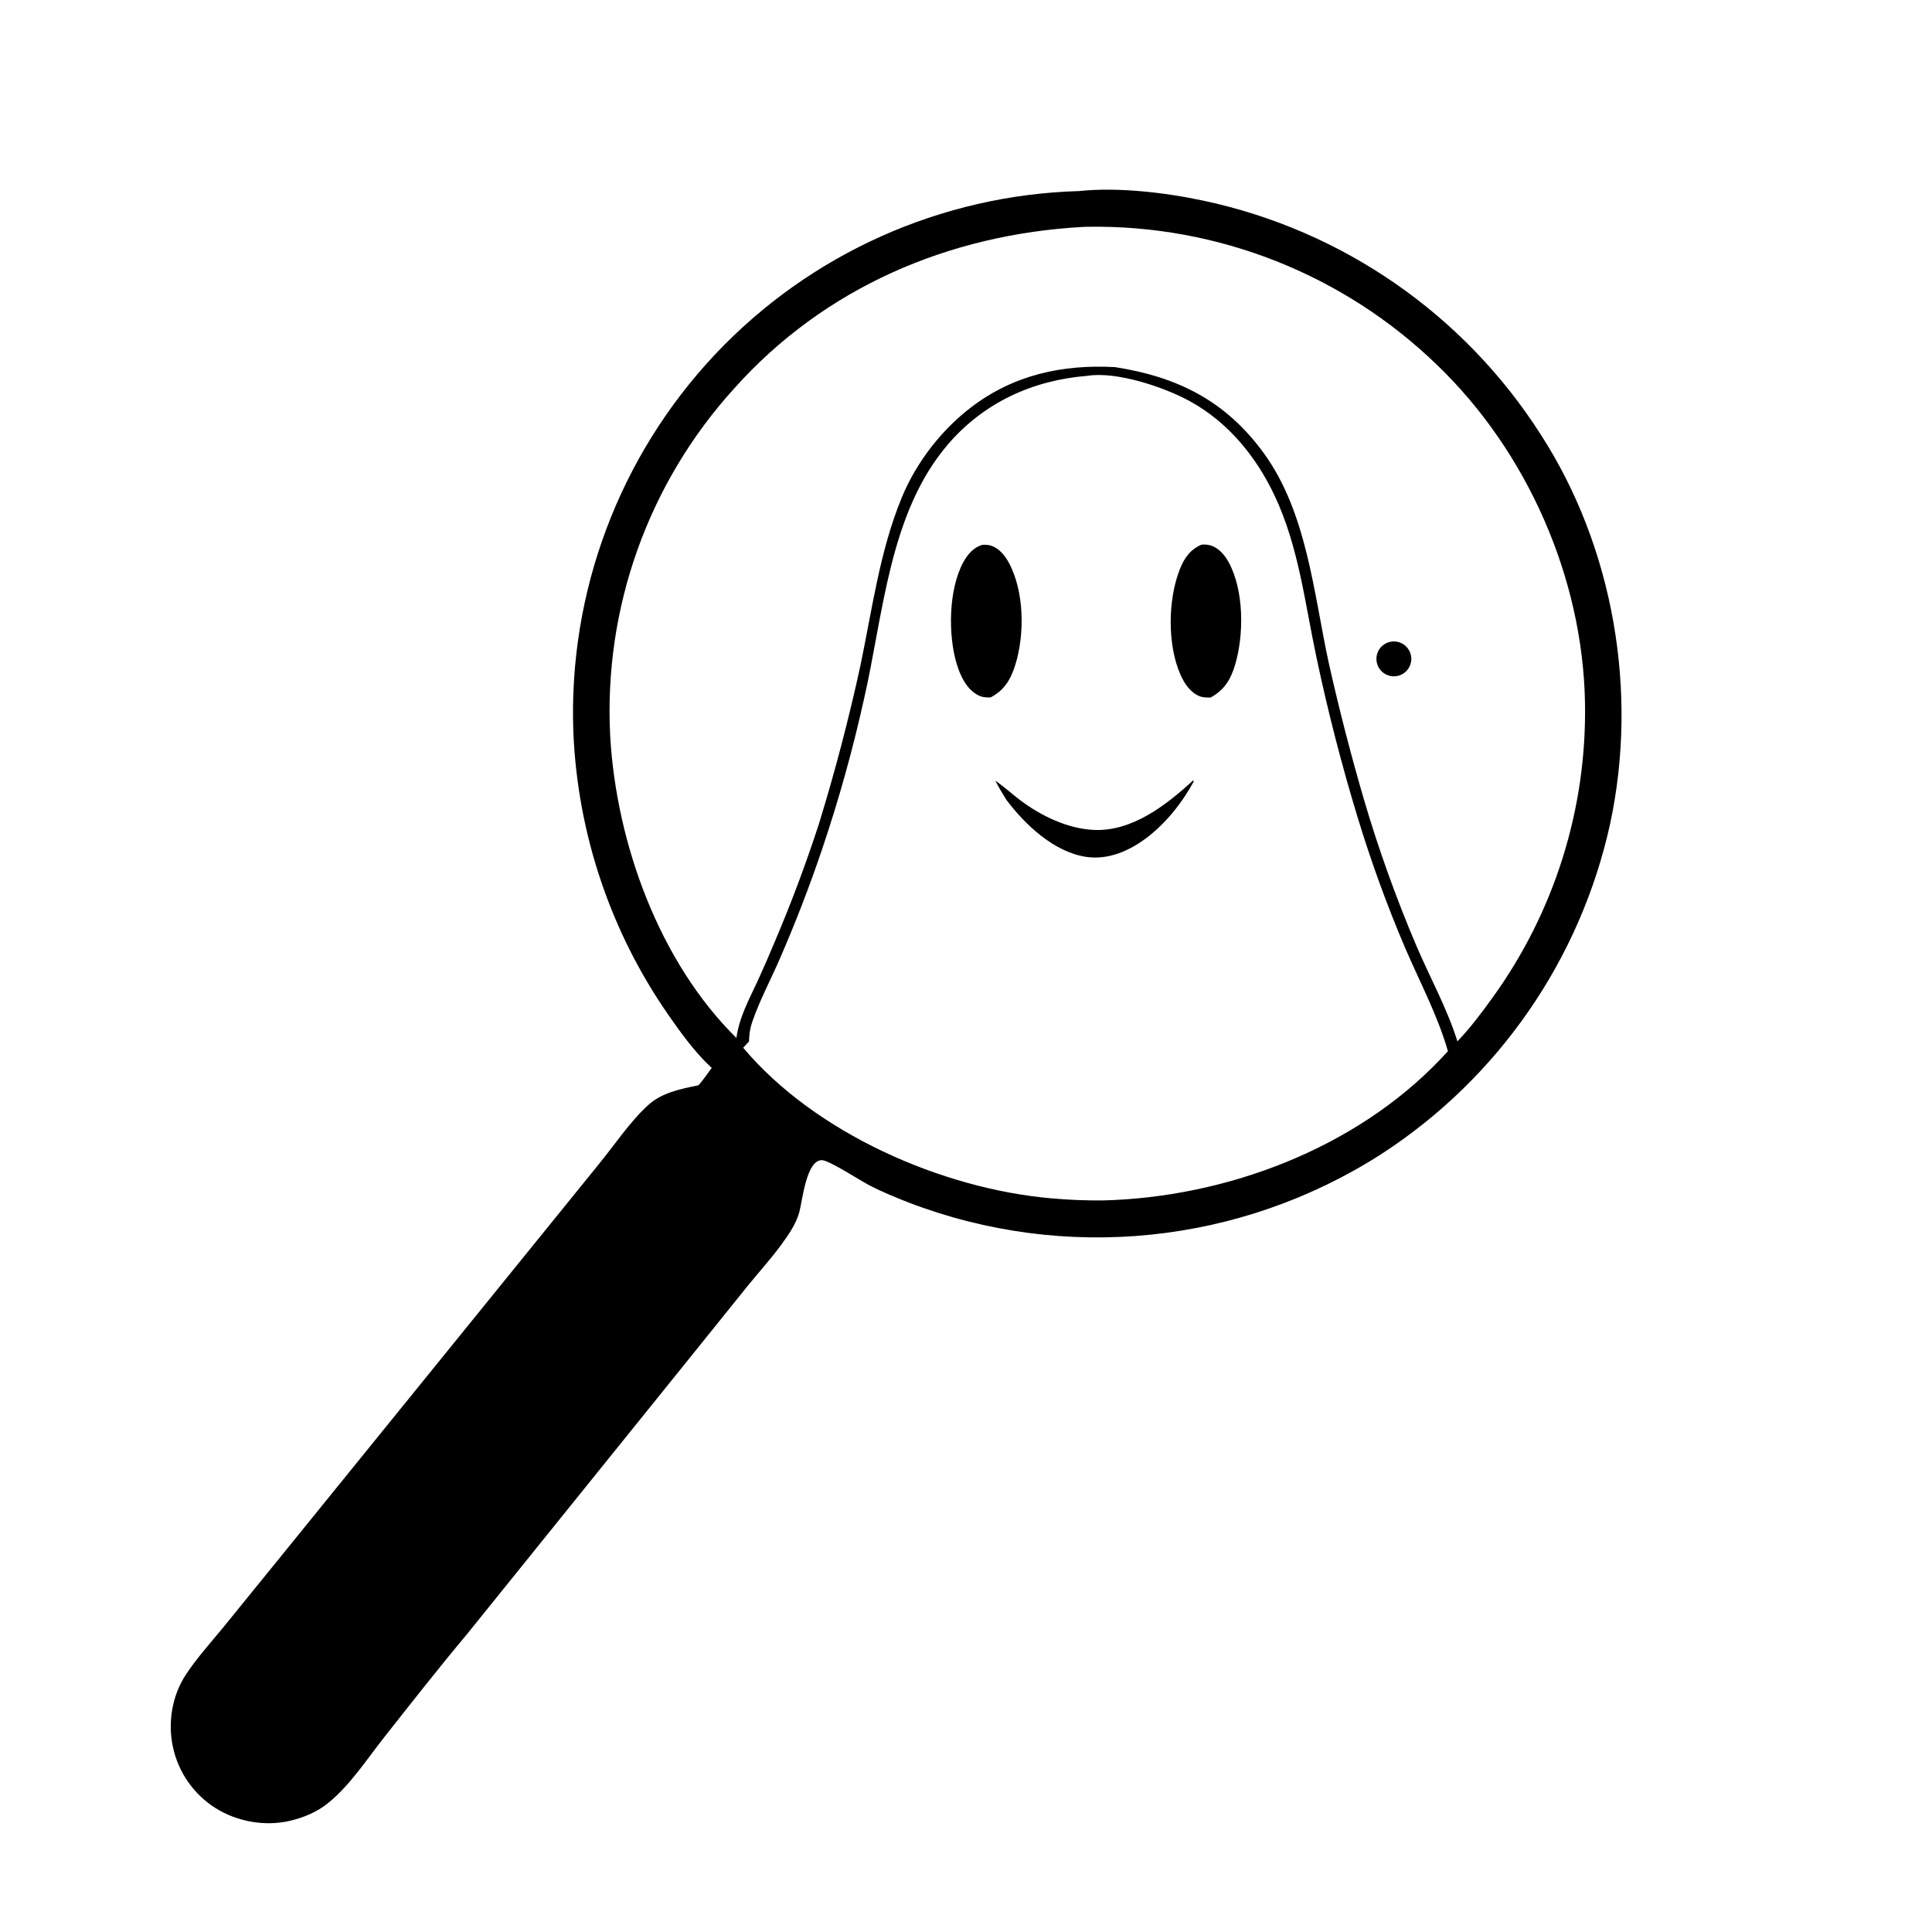
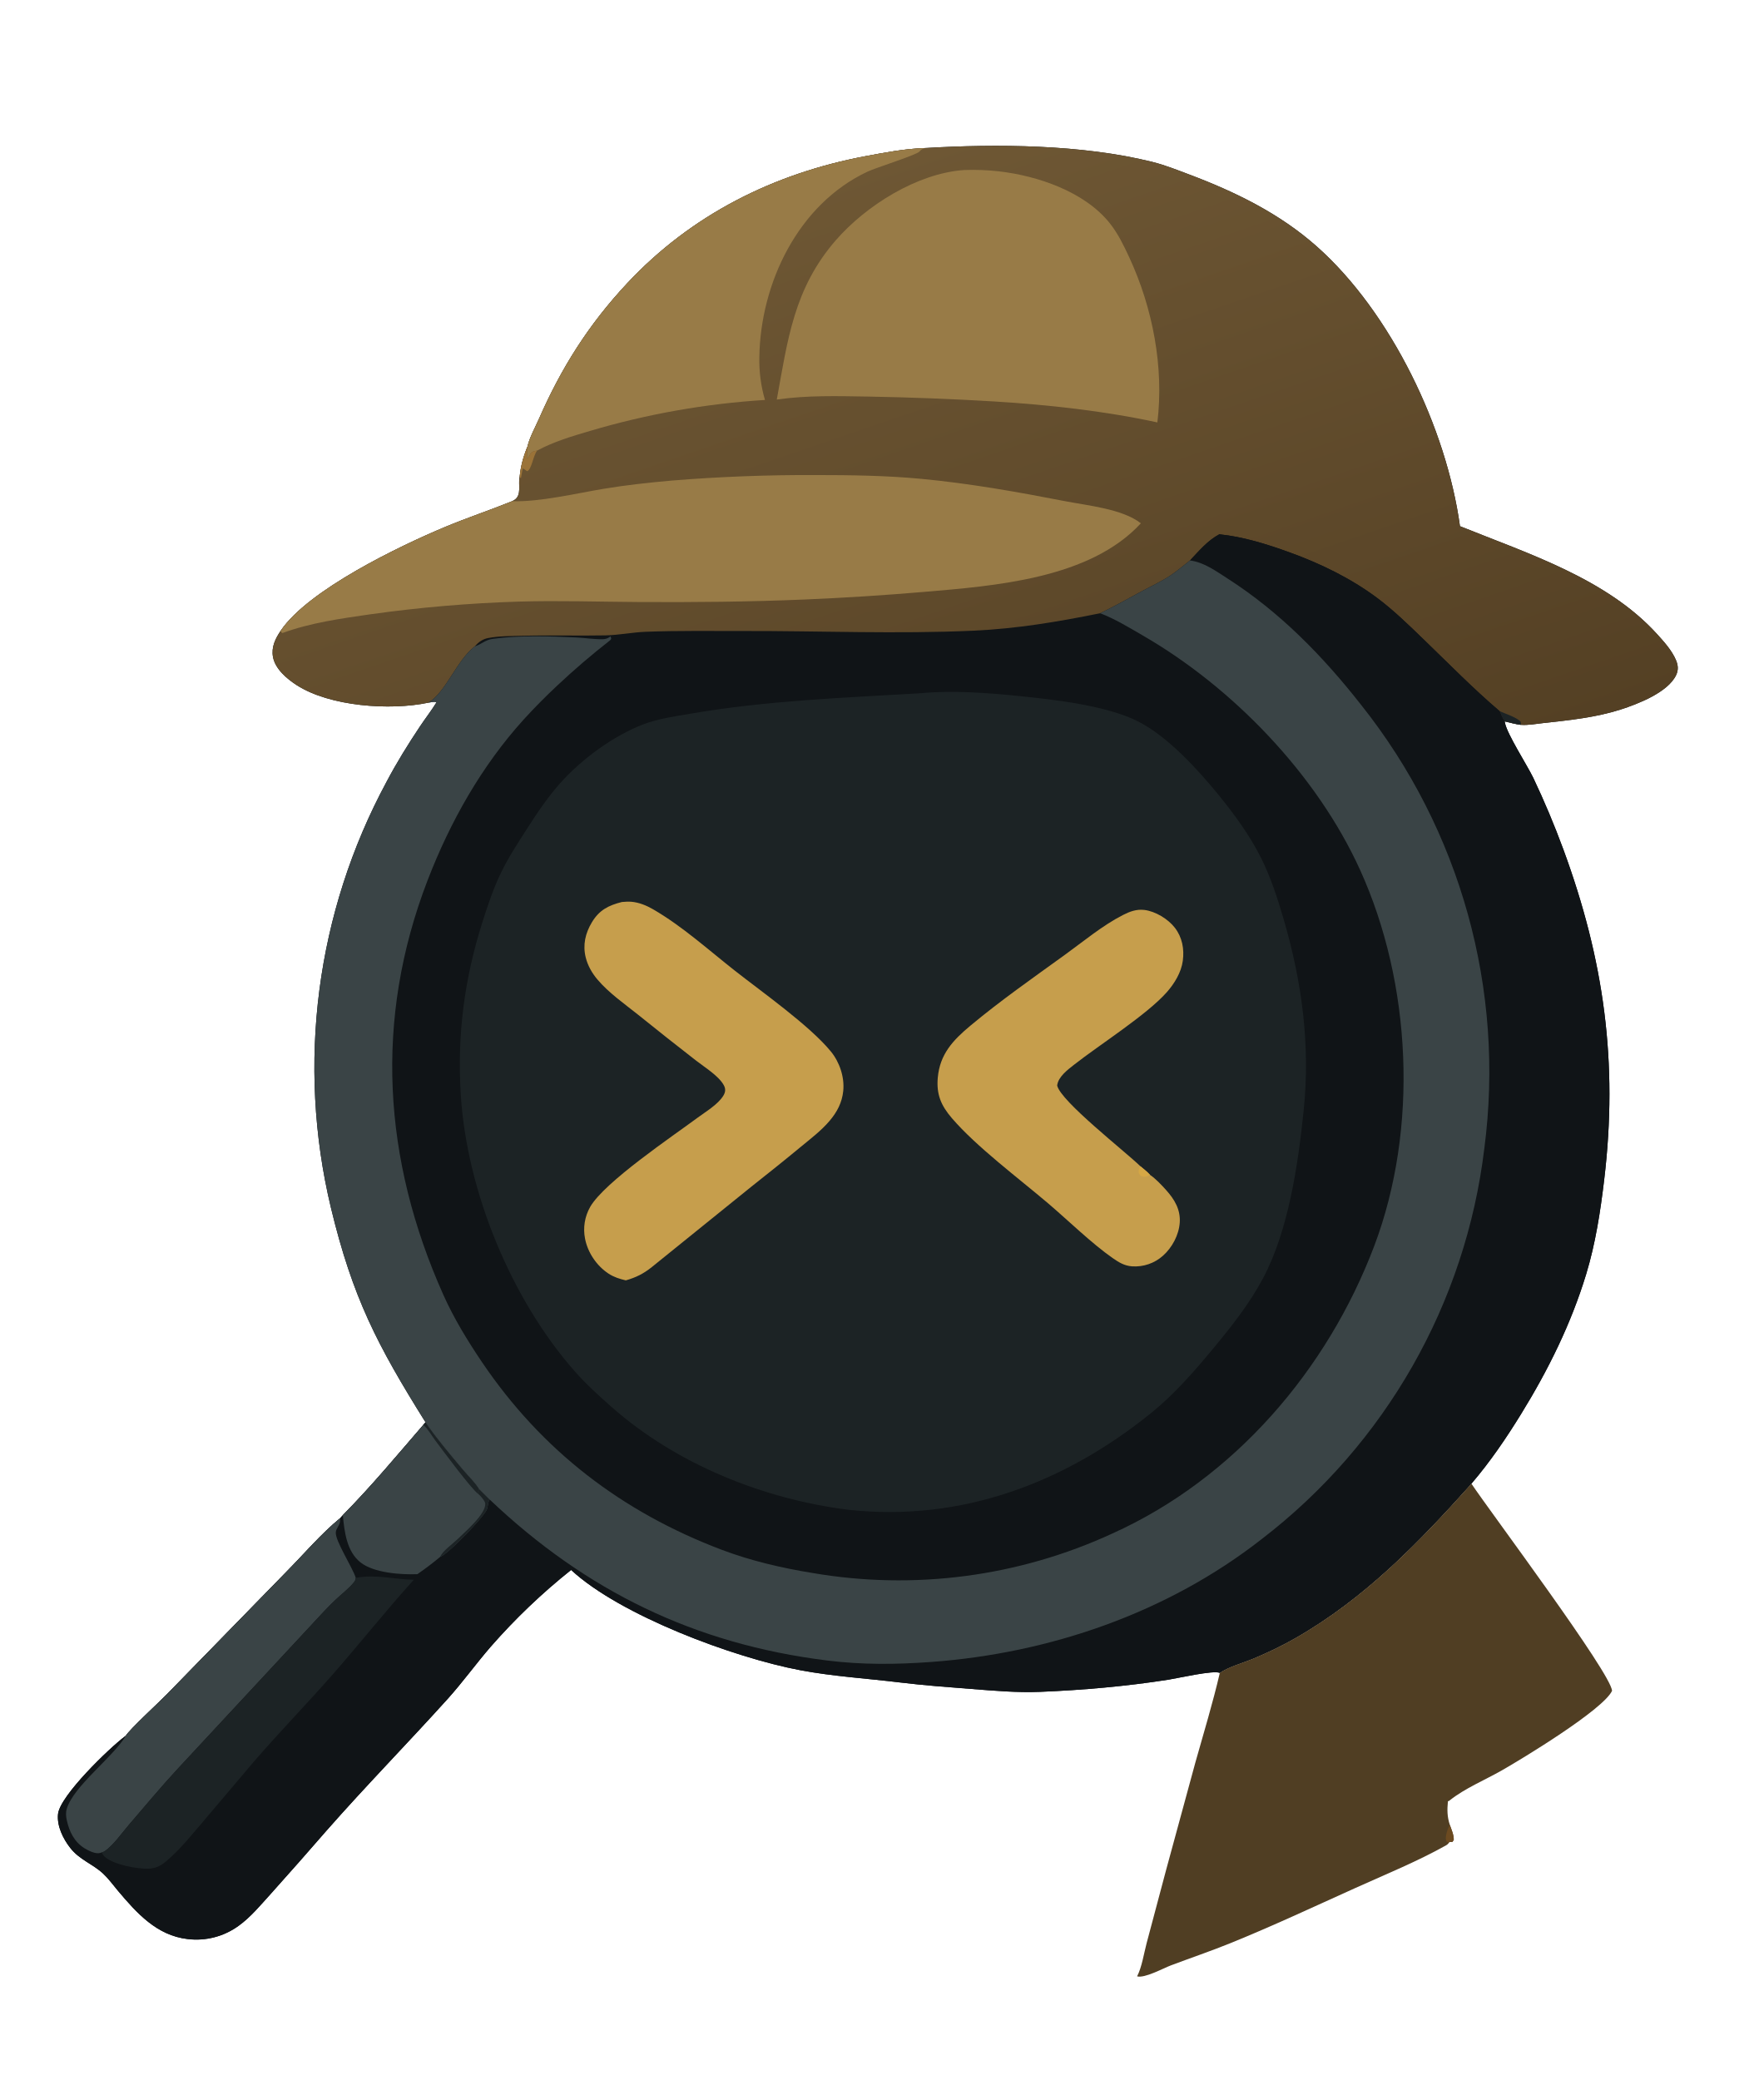
- <svg xmlns="http://www.w3.org/2000/svg" width="1024" height="1024">
-   <path d="M571.998 101.265C592.397 99.075 617.669 102.063 637.688 106.335C711.425 121.974 775.813 166.524 816.441 230.016C855.31 290.051 868.371 366.756 853.424 436.526C837.653 508.559 794.117 571.468 732.26 611.607C657.489 659.621 564.321 669.157 481.374 637.286C474.468 634.553 467.533 631.726 460.928 628.325C456.133 625.856 439.472 614.95 435.601 614.908C427.277 614.816 425.233 636.882 423.603 642.657C421.818 648.986 417.726 654.759 413.892 659.995C408.444 667.435 402.102 674.379 396.289 681.547L361.958 724.2L247.406 866.278C232.449 884.124 218.03 902.535 203.612 920.815C194.324 932.592 185.399 946.449 173.656 955.86C167.872 960.494 160.776 963.412 153.585 965.084C140.456 968.137 125.697 965.527 114.3 958.366C102.697 951.068 94.533 939.393 91.662 925.99C88.848 913.088 91.177 898.788 98.425 887.725C104.286 878.779 111.718 870.595 118.504 862.338L147.376 826.771L249.516 700.789L317.225 617.236C325.594 607.049 333.936 594.417 343.618 585.661C350.944 579.035 360.879 577.159 370.238 575.209C372.756 572.338 374.952 569.056 377.239 565.993C376.958 565.748 376.681 565.497 376.41 565.241C368.213 557.576 360.804 547.36 354.397 538.146C323.618 493.923 306.096 441.835 303.888 388C301.161 313.952 328.193 241.895 378.949 187.911C429.229 134.524 498.692 103.348 571.998 101.265ZM393.895 555.315C431.869 600.509 499.089 630.078 557.277 635.145C566.295 635.958 575.348 636.329 584.403 636.258C649.455 634.663 718.085 609.028 763.5 561.363C764.824 559.973 766.134 558.571 767.431 557.156C761.935 537.964 752.406 520.303 744.573 502.008C735.059 479.63 726.741 456.762 719.656 433.501C711.141 405.559 703.851 377.259 697.808 348.681C691.58 319.597 688.392 289.822 675.526 262.612C665.72 241.875 650.994 223.847 630.701 212.672C617.216 205.245 591.826 196.688 576.322 199.202C547.365 201.497 521.407 213.373 502.361 235.611C471.293 271.887 468.247 325.434 458.006 370.209C451.989 397.411 444.493 424.264 435.551 450.65C428.935 470.152 421.505 489.369 413.28 508.249C408.523 519.239 402.558 530.346 398.701 541.642C397.493 545.181 397.102 548.34 396.98 552.046L393.895 555.315ZM390.316 550.142C391.81 539.027 397.202 529.441 401.828 519.372C404.79 512.883 407.641 506.343 410.38 499.757C419.173 479.157 427.048 458.177 433.979 436.879C442.489 409.265 449.828 381.304 455.975 353.071C462.244 323.181 466.244 292.122 477.959 263.713C485.605 245.17 498.866 227.953 514.837 215.782C537.334 198.638 563.175 193.071 590.996 194.579C624.015 199.731 649.453 212.35 669.568 239.817C692.948 271.743 696.237 314.857 704.488 352.361C709.887 376.358 716.035 400.181 722.925 423.794C730.72 450.267 740.05 476.264 750.867 501.653C757.979 518.269 767.102 534.691 772.454 551.944C779.214 544.916 785.265 536.82 790.976 528.917C823.904 483.425 841.136 428.456 840.073 372.308C838.876 306.154 809.401 239.374 761.782 193.541C712.218 145.488 645.588 119.103 576.563 120.196C575.736 120.21 574.91 120.233 574.085 120.266C502.919 124.195 436.977 152.341 389.151 205.885C343.529 256.102 319.865 322.467 323.422 390.22C326.671 446.878 349.368 509.776 390.316 550.142Z" />
-   <path d="M520.663 288.78C522.209 288.683 523.862 288.737 525.348 289.222C529.541 290.592 532.646 294.476 534.675 298.203C542.953 313.413 543.19 336.402 538.058 352.618C535.639 360.259 532.266 365.869 524.997 369.668C522.658 369.691 520.718 369.604 518.584 368.551C512.39 365.494 509.011 358.263 507.093 351.956C502.403 336.537 502.746 312.278 510.603 297.944C512.872 293.804 516.005 290.115 520.663 288.78Z" />
-   <path d="M636.844 288.666C638.358 288.534 639.943 288.612 641.413 289.026C645.873 290.279 649.119 294.114 651.248 298.043C659.43 313.145 659.393 336.567 654.545 352.658C652.253 360.264 648.768 365.82 641.654 369.692C639.72 369.716 637.722 369.749 635.889 369.042C630.974 367.147 627.721 362.238 625.671 357.61C618.643 341.749 618.985 317.597 625.377 301.603C627.733 295.707 630.873 291.227 636.844 288.666Z" />
-   <path d="M632.466 413.56L632.652 414.314C626.458 425.636 617.855 436.478 607.479 444.253C598.406 451.052 587.321 455.862 575.791 454.176C558.728 451.681 543.317 437.148 533.409 423.933C531.321 420.578 529.35 417.275 527.519 413.768C532.196 416.937 536.307 420.8 540.812 424.19C551.747 432.42 565.899 439.246 579.771 439.88C600.075 440.806 618.28 426.637 632.466 413.56Z" />
-   <path d="M736.62 340.232C739.422 339.559 742.377 340.23 744.613 342.048C746.849 343.866 748.11 346.621 748.024 349.502C747.902 353.58 745.123 357.096 741.183 358.156C737.387 359.178 733.36 357.688 731.142 354.443C729.427 351.931 729.055 348.737 730.149 345.898C731.243 343.06 733.663 340.942 736.62 340.232Z" />
+ <svg xmlns="http://www.w3.org/2000/svg" width="780" height="920">
+   <path fill="#101417" d="M408.997 65.485C440.99 63.584 478.413 63.865 509.536 71.579C515.067 72.949 520.437 75.105 525.766 77.107C546.21 84.786 565.866 94.373 582.325 108.968C615.307 138.215 639.747 189.485 645.699 232.733C675.714 244.846 710.593 255.909 732.891 280.49C735.961 283.875 739.482 287.778 741.255 292.038C742.195 294.298 742.355 296.344 741.296 298.593C737.676 306.285 724.22 311.439 716.741 313.835C705.813 317.335 694.182 318.555 682.825 319.785C679.61 320.133 675.856 320.852 672.651 320.603C670.256 320.314 667.848 319.621 665.499 319.067C665.537 319.307 665.567 319.548 665.613 319.786C666.561 324.722 675.462 338.529 678.146 344.093C683.036 354.403 687.458 364.927 691.399 375.635C709.394 424.507 715.686 469.827 709.482 521.796C707.804 535.851 705.636 550.041 701.504 563.611C694.826 585.541 684.757 605.896 672.763 625.369C666.122 636.15 659.011 646.62 650.76 656.243C627.284 682.438 603.634 706.964 572.784 724.603C566.923 727.954 560.654 730.936 554.429 733.555C550.161 735.351 543.042 737.326 539.483 739.936C536.785 738.632 520.77 742.306 516.862 742.921C498.241 745.852 478.767 747.563 459.943 748.319C449.8 748.726 439.829 747.829 429.737 747.049C419.112 746.227 408.611 745.453 398.021 744.164C383.38 742.381 368.48 741.485 353.983 738.756C324.574 733.22 274.312 714.55 252.578 694.406C239.73 704.637 227.828 716.003 217.017 728.366C210.475 735.929 204.605 744.1 197.909 751.522C180.261 771.084 161.744 789.979 144.36 809.76C136.245 819.114 128.054 828.402 119.787 837.623C115.373 842.472 110.914 847.926 105.572 851.773C99.073 856.523 91.013 858.629 83.021 857.666C69.357 856.112 60.493 846.183 52.131 836.26C50.017 833.751 48.037 830.979 45.635 828.741C40.896 824.326 35.239 822.68 31.056 817.335C27.888 813.288 25.104 807.631 25.662 802.365C26.529 794.171 48.577 772.989 55.171 768.078L55.648 767.73C57.303 764.961 70.518 752.778 73.918 749.285L126.778 695.102C134.357 687.425 142.09 678.325 150.403 671.529L151.63 670.155C164.18 657.447 175.55 643.767 187.208 630.253L188.216 629.134C166.801 594.877 155.944 573.962 146.35 534.182C131.121 470.557 139.851 403.553 170.875 345.952C175.378 337.391 180.403 329.299 185.766 321.256C188.154 317.675 190.809 314.298 193.056 310.623C192.209 310.167 190.447 310.66 189.449 310.8C172.433 314.384 145.822 312.466 131.191 303.029C126.887 300.254 121.728 295.912 120.736 290.595C119.923 286.233 121.769 282.47 124.139 278.984C136.328 260.926 176.641 241.519 196.881 233.07C206.649 228.993 216.729 225.651 226.546 221.676C226.965 221.449 227.195 221.336 227.61 221.054C230.751 218.915 229.145 214.452 229.769 211.188C229.792 211.069 229.818 210.951 229.842 210.833C230.28 206.219 231.507 201.783 233.287 197.518C234.187 193.526 236.79 188.87 238.449 185.085C248.339 162.522 260.437 143.453 277.287 125.404C305.672 94.999 342.195 76.694 382.89 69.06C391.53 67.439 400.191 65.784 408.997 65.485Z" />
+   <defs>
+     <linearGradient id="gradient_0" gradientUnits="userSpaceOnUse" x1="467.433" y1="398.035" x2="359.288" y2="82.401">
+       <stop offset="0" stop-color="#544024" />
+       <stop offset="1" stop-color="#6E5734" />
+     </linearGradient>
+   </defs>
+   <path fill="url(#gradient_0)" d="M408.997 65.485C440.99 63.584 478.413 63.865 509.536 71.579C515.067 72.949 520.437 75.105 525.766 77.107C546.21 84.786 565.866 94.373 582.325 108.968C615.307 138.215 639.747 189.485 645.699 232.733C675.714 244.846 710.593 255.909 732.891 280.49C735.961 283.875 739.482 287.778 741.255 292.038C742.195 294.298 742.355 296.344 741.296 298.593C737.676 306.285 724.22 311.439 716.741 313.835C705.813 317.335 694.182 318.555 682.825 319.785C679.61 320.133 675.856 320.852 672.651 320.603C670.256 320.314 667.848 319.621 665.499 319.067C664.483 317.646 663.884 316.154 663.235 314.548C651.513 304.575 640.618 293.42 629.54 282.735C623 276.428 616.342 269.901 609.05 264.463C597.344 255.734 583.983 249.249 570.292 244.298C560.209 240.652 549.98 237.435 539.276 236.317C534.083 239.066 530.274 243.698 526.28 247.896C523.408 250.134 520.548 252.619 517.517 254.62C513.674 257.156 509.268 259.196 505.208 261.379C499.028 264.701 492.873 268.193 486.556 271.246C467.797 275.044 449.704 278.085 430.542 278.954C396.564 280.494 362.623 279.022 328.647 279.093C314.323 279.123 299.869 278.887 285.563 279.443C279.654 279.673 273.841 280.899 267.929 281.022C255.69 281.277 243.465 280.863 231.206 281.207C226.163 281.349 220.85 281.267 215.89 282.208C213.399 282.68 211.616 284.043 209.942 285.908C201.811 292.288 197.39 305.967 189.449 310.8C172.433 314.384 145.822 312.466 131.191 303.029C126.887 300.254 121.728 295.912 120.736 290.595C119.923 286.233 121.769 282.47 124.139 278.984C136.328 260.926 176.641 241.519 196.881 233.07C206.649 228.993 216.729 225.651 226.546 221.676C226.965 221.449 227.195 221.336 227.61 221.054C230.751 218.915 229.145 214.452 229.769 211.188C229.792 211.069 229.818 210.951 229.842 210.833C230.28 206.219 231.507 201.783 233.287 197.518C234.187 193.526 236.79 188.87 238.449 185.085C248.339 162.522 260.437 143.453 277.287 125.404C305.672 94.999 342.195 76.694 382.89 69.06C391.53 67.439 400.191 65.784 408.997 65.485Z" />
+   <path fill="#987B47" d="M226.546 221.676C238.61 222.103 254.728 218.239 266.993 216.197C277.021 214.527 287.093 213.447 297.216 212.547C318.281 210.843 339.409 210.033 360.542 210.118C376.2 210.127 391.828 210.323 407.43 211.797C428.887 213.823 449.798 217.549 470.929 221.653C481.036 223.616 496.451 225.079 504.568 231.464C481.944 256.052 439.828 259.136 408.642 261.805C391.095 263.295 373.518 264.416 355.923 265.167C331.417 266.193 306.676 266.437 282.147 266.277C264.674 266.163 247.146 265.584 229.678 266.083C207.605 266.76 185.586 268.642 163.719 271.719C150.714 273.595 137.295 275.464 124.914 279.997C124.184 279.521 124.455 279.849 124.139 278.984C136.328 260.926 176.641 241.519 196.881 233.07C206.649 228.993 216.729 225.651 226.546 221.676Z" />
+   <path fill="#987B47" d="M233.287 197.518C234.187 193.526 236.79 188.87 238.449 185.085C248.339 162.522 260.437 143.453 277.287 125.404C305.672 94.999 342.195 76.694 382.89 69.06C391.53 67.439 400.191 65.784 408.997 65.485C407.821 65.893 407.479 66.119 406.623 67.042C405.172 68.605 387.416 74.158 383.628 75.939C352.965 90.358 336.348 125.231 335.83 157.907C335.685 164.328 336.524 170.734 338.317 176.901C312.113 178.534 286.177 183.125 261.005 190.587C253.015 192.943 244.984 195.295 237.612 199.273C233.39 199.954 235.286 201.186 233.006 202.867C233.042 201.081 233.171 199.301 233.287 197.518Z" />
+   <path fill="#9B7338" d="M229.842 210.833C230.28 206.219 231.507 201.783 233.287 197.518C233.171 199.301 233.042 201.081 233.006 202.867C235.286 201.186 233.39 199.954 237.612 199.273C235.825 201.248 235.122 207.928 233.085 208.409C232.45 207.923 231.926 207.499 231.185 207.177C230.905 208.638 230.636 210.1 230.38 211.565C229.892 211.037 230.042 211.3 229.842 210.833Z" />
+   <path fill="#1C2325" d="M663.235 314.548C665.577 315.641 671.168 317.393 672.594 319.34L672.651 320.603C670.256 320.314 667.848 319.621 665.499 319.067C664.483 317.646 663.884 316.154 663.235 314.548Z" />
+   <path fill="#987B47" d="M426.419 75.202C431.525 75.017 436.637 75.209 441.714 75.775C458.992 77.747 479.847 84.842 490.927 98.869C494.521 103.419 497.051 108.697 499.479 113.931C509.771 136.122 514.857 162.435 511.867 186.839C488.438 181.742 463.486 179.02 439.536 177.556C420.99 176.447 402.423 175.73 383.847 175.404C370.481 175.196 356.797 174.797 343.55 176.732C348.373 150.277 351.08 127.658 369.607 106.318C382.961 90.936 405.645 76.632 426.419 75.202Z" />
+   <path fill="#101417" d="M539.276 236.317C549.98 237.435 560.209 240.652 570.292 244.298C583.983 249.249 597.344 255.734 609.05 264.463C616.342 269.901 623 276.428 629.54 282.735C640.618 293.42 651.513 304.575 663.235 314.548C663.884 316.154 664.483 317.646 665.499 319.067C665.537 319.307 665.567 319.548 665.613 319.786C666.561 324.722 675.462 338.529 678.146 344.093C683.036 354.403 687.458 364.927 691.399 375.635C709.394 424.507 715.686 469.827 709.482 521.796C707.804 535.851 705.636 550.041 701.504 563.611C694.826 585.541 684.757 605.896 672.763 625.369C666.122 636.15 659.011 646.62 650.76 656.243C627.284 682.438 603.634 706.964 572.784 724.603C566.923 727.954 560.654 730.936 554.429 733.555C550.161 735.351 543.042 737.326 539.483 739.936C536.785 738.632 520.77 742.306 516.862 742.921C498.241 745.852 478.767 747.563 459.943 748.319C449.8 748.726 439.829 747.829 429.737 747.049C419.112 746.227 408.611 745.453 398.021 744.164C383.38 742.381 368.48 741.485 353.983 738.756C324.574 733.22 274.312 714.55 252.578 694.406C239.73 704.637 227.828 716.003 217.017 728.366C210.475 735.929 204.605 744.1 197.909 751.522C180.261 771.084 161.744 789.979 144.36 809.76C136.245 819.114 128.054 828.402 119.787 837.623C115.373 842.472 110.914 847.926 105.572 851.773C99.073 856.523 91.013 858.629 83.021 857.666C69.357 856.112 60.493 846.183 52.131 836.26C50.017 833.751 48.037 830.979 45.635 828.741C40.896 824.326 35.239 822.68 31.056 817.335C27.888 813.288 25.104 807.631 25.662 802.365C26.529 794.171 48.577 772.989 55.171 768.078L55.648 767.73C57.303 764.961 70.518 752.778 73.918 749.285L126.778 695.102C134.357 687.425 142.09 678.325 150.403 671.529L151.63 670.155C164.18 657.447 175.55 643.767 187.208 630.253L188.216 629.134C193.266 636.476 199.04 643.222 204.755 650.05C207.034 652.773 210.059 655.577 211.878 658.596L216.606 663.295C259.24 703.724 307.232 727.171 365.774 734.448C381.313 736.379 396.205 736.245 411.82 735.102C464.279 731.26 516.287 713.388 557.943 680.802C612.725 638.778 648.247 576.447 656.476 507.904C665.651 437.886 646.013 367.143 602.056 311.869C585.042 290.169 566.148 270.802 542.853 255.84C537.817 252.605 532.345 248.631 526.28 247.896C530.274 243.698 534.083 239.066 539.276 236.317Z" />
+   <path fill="#3A4446" d="M55.648 767.73C57.303 764.961 70.518 752.778 73.918 749.285L126.778 695.102C134.357 687.425 142.09 678.325 150.403 671.529C150.413 671.664 150.426 671.798 150.434 671.932C150.617 674.712 148.598 675.709 148.504 677.84C148.335 681.702 155.821 693.11 157.345 697.884C157.243 698.628 157.121 699.125 156.642 699.727C154.357 702.602 151.031 705.097 148.356 707.631C144.992 710.818 141.854 714.246 138.712 717.65L78.461 782.496C71.063 790.488 64.092 798.915 56.982 807.165C53.853 810.796 50.283 816 46.424 818.725C45.957 819.055 45.494 819.226 44.941 819.352C44.715 819.43 44.493 819.52 44.263 819.587C42.262 820.17 38.988 818.51 37.344 817.483C32.861 814.684 30.669 810.174 29.549 805.16C29.167 803.451 29.015 801.715 29.533 800.017C32.591 789.978 49.633 777.531 55.466 768.038C55.529 767.936 55.587 767.832 55.648 767.73Z" />
+   <path fill="#1C2325" d="M157.345 697.884C166.526 696.249 173.923 698.541 183 698.747C170.637 712.429 159.197 726.888 147.038 740.743C135.511 753.878 123.257 766.419 111.876 779.659L88.42 807.359C84.386 812.033 80.391 816.997 75.832 821.167C72.676 824.054 70.263 826.342 65.774 826.527C60.756 826.735 50.042 824.752 46.271 821.205C45.719 820.686 45.316 820.004 44.941 819.352C45.494 819.226 45.957 819.055 46.424 818.725C50.283 816 53.853 810.796 56.982 807.165C64.092 798.915 71.063 790.488 78.461 782.496L138.712 717.65C141.854 714.246 144.992 710.818 148.356 707.631C151.031 705.097 154.357 702.602 156.642 699.727C157.121 699.125 157.243 698.628 157.345 697.884Z" />
+   <path fill="#3A4446" d="M188.216 629.134C193.266 636.476 199.04 643.222 204.755 650.05C207.034 652.773 210.059 655.577 211.878 658.596L216.606 663.295C216.508 663.45 216.405 663.601 216.312 663.759C215.928 664.411 215.879 665.021 215.766 665.754C215.623 666.686 215.483 667.537 214.962 668.342C211.984 672.95 200.236 685.151 195.708 688.061C195.182 688.399 195.173 688.385 194.687 688.598C191.434 691.349 188.102 693.833 184.606 696.263C177.386 696.571 165.337 695.725 159.463 691.085C153.292 686.211 152.302 677.388 151.63 670.155C164.18 657.447 175.55 643.767 187.208 630.253L188.216 629.134Z" />
+   <path fill="#1C2325" d="M188.216 629.134C193.266 636.476 199.04 643.222 204.755 650.05C207.034 652.773 210.059 655.577 211.878 658.596C211.393 659.578 211.484 659.776 211.628 660.881C208.488 658.705 195.5 641.118 192.544 637.169C190.87 634.933 189.313 632.049 187.208 630.253L188.216 629.134Z" />
+   <path fill="#1C2325" d="M211.878 658.596L216.606 663.295C216.508 663.45 216.405 663.601 216.312 663.759C215.928 664.411 215.879 665.021 215.766 665.754C215.623 666.686 215.483 667.537 214.962 668.342C211.984 672.95 200.236 685.151 195.708 688.061C195.182 688.399 195.173 688.385 194.687 688.598C195.63 686.07 200.357 682.755 202.432 680.711C205.528 677.661 214.953 669.658 214.608 665.053C214.517 663.852 212.518 661.626 211.628 660.881C211.484 659.776 211.393 659.578 211.878 658.596Z" />
+   <path fill="#3A4446" d="M526.28 247.896C532.345 248.631 537.817 252.605 542.853 255.84C566.148 270.802 585.042 290.169 602.056 311.869C646.013 367.143 665.651 437.886 656.476 507.904C648.247 576.447 612.725 638.778 557.943 680.802C516.287 713.388 464.279 731.26 411.82 735.102C396.205 736.245 381.313 736.379 365.774 734.448C307.232 727.171 259.24 703.724 216.606 663.295L211.878 658.596C210.059 655.577 207.034 652.773 204.755 650.05C199.04 643.222 193.266 636.476 188.216 629.134C166.801 594.877 155.944 573.962 146.35 534.182C131.121 470.557 139.851 403.553 170.875 345.952C175.378 337.391 180.403 329.299 185.766 321.256C188.154 317.675 190.809 314.298 193.056 310.623C192.209 310.167 190.447 310.66 189.449 310.8C197.39 305.967 201.811 292.288 209.942 285.908C212.852 285.022 214.617 283.022 217.878 282.575C229.765 280.949 242.964 281.383 254.985 281.965C258.85 282.152 262.796 282.816 266.659 282.72C267.842 282.69 268.754 282.36 269.743 281.688C269.859 281.609 269.969 281.521 270.082 281.437L270.205 282.575L270.546 281.718C270.429 282.363 270.3 282.834 269.758 283.261C261.689 289.557 253.913 296.22 246.454 303.228C241.343 307.999 236.425 312.972 231.711 318.135C212.979 338.8 199.083 363.459 189.09 389.42C165.418 450.918 169.354 512.92 196.067 572.683C200.741 583.14 206.815 593.082 213.222 602.556C239.649 641.633 275.068 668.735 319.047 685.428C331.955 690.327 345.683 693.519 359.289 695.734C404.252 703.476 450.507 697.395 491.939 678.293C545.855 654 587.079 605.895 607.798 551.054C627.386 499.206 624.362 434.939 601.437 384.586C582.29 342.532 545.197 304.038 505.348 281.037C499.373 277.587 493.012 273.673 486.556 271.246C492.873 268.193 499.028 264.701 505.208 261.379C509.268 259.196 513.674 257.156 517.517 254.62C520.548 252.619 523.408 250.134 526.28 247.896Z" />
+   <path fill="#1C2325" d="M407.211 306.615C421.303 305.262 436.657 306.443 450.724 307.864C466.165 309.424 489.859 312.099 503.686 319.268C516.657 325.992 529.842 340.414 539.017 351.71C546.035 360.351 552.701 369.45 557.706 379.425C562.033 388.05 565.102 397.586 567.792 406.831C575.872 434.588 579.54 462.27 576.577 491.097C574.147 514.732 569.922 544.003 558.723 565.158C552.615 576.695 544.629 586.724 536.332 596.733C528.059 606.713 519.267 616.768 509.161 624.943C470.781 655.985 425.224 673.164 375.444 667.813C337.758 663.149 299.207 647.644 270.572 622.39C264.964 617.444 259.259 612.289 254.306 606.674C225.991 574.579 206.421 526.767 203.781 484.115C202.146 457.699 205.364 433.098 213.342 407.901C215.672 400.544 218.161 393.108 221.508 386.141C224.737 379.417 228.912 373.089 232.923 366.808C237.43 359.75 242.201 352.633 247.78 346.37C257.216 335.778 271.326 325.374 284.672 320.323C291.334 317.801 298.746 316.815 305.738 315.612C339.195 309.854 373.378 308.622 407.211 306.615Z" />
+   <path fill="#C69E4C" d="M275.05 398.96C276.4 398.858 277.778 398.74 279.131 398.846C282.534 399.11 285.863 400.469 288.791 402.161C301.663 409.597 313.282 420.108 324.95 429.291C337.159 438.898 358.033 453.588 367.444 465.05C371.321 469.772 373.553 476.416 372.939 482.52C372.42 487.682 370.218 491.838 366.899 495.76C363.183 500.15 358.492 503.666 354.083 507.322C346.859 513.314 339.535 519.133 332.184 524.965L288.257 560.453C284.623 563.367 281.249 565.057 276.773 566.315C274.042 565.68 271.502 564.885 269.142 563.338C263.902 559.901 259.911 554.009 258.74 547.842C257.795 543.045 258.604 538.068 261.019 533.817C267.337 522.813 297.535 502.526 308.423 494.439C312.104 491.706 317.454 488.588 319.885 484.672C320.9 483.038 321.009 481.56 320.05 479.876C317.702 475.755 311.648 472.07 307.959 469.191C299.258 462.437 290.619 455.602 282.044 448.689C276.051 443.912 269.254 439.16 264.276 433.3C261.85 430.444 259.966 427.174 259.052 423.522C257.661 417.965 258.87 412.767 261.782 407.926C265.03 402.527 269.083 400.466 275.05 398.96Z" />
+   <path fill="#C69E4C" d="M508.604 519.634C511.075 521.311 513.796 524.205 515.79 526.431C519.459 530.526 522.128 534.99 521.769 540.688C521.422 546.195 518.393 551.861 514.273 555.478C510.55 558.778 505.66 560.448 500.695 560.116C497.258 559.863 494.86 558.371 492.109 556.461C482.922 550.081 472.354 539.747 463.625 532.315C450.543 521.175 431.794 507.201 420.918 494.491C416.186 488.961 414.1 484.042 414.744 476.708C415.661 466.257 421.476 460.09 429.168 453.67C442.457 442.579 456.94 432.46 470.964 422.32C479.126 416.418 487.614 409.34 496.564 404.754C499.618 403.189 502.585 402.059 506.093 402.472C510.978 403.046 516.628 406.485 519.622 410.379C522.859 414.589 523.811 419.731 523.124 424.931C522.441 430.098 519.435 435.006 516.043 438.854C507.26 448.815 486.313 462.075 475.097 470.88C472.216 473.14 468 476.261 467.549 480.127C469.079 487.076 497.62 509.283 504.316 515.811C505.776 517.035 507.333 518.212 508.604 519.634Z" />
+   <path fill="#D5A745" d="M504.316 515.811C505.776 517.035 507.333 518.212 508.604 519.634C507.842 520.237 506.598 520.626 505.607 520.448C504.417 520.235 504.257 519.791 503.63 518.866C503.473 517.569 503.769 516.934 504.316 515.811Z" />
+   <path fill="#503E23" d="M539.483 739.936C543.042 737.326 550.161 735.351 554.429 733.555C560.654 730.936 566.923 727.954 572.784 724.603C603.634 706.964 627.284 682.438 650.76 656.243C658.934 668.501 712.792 740.393 712.951 747.888C708.917 756.31 673.01 778.047 664.171 783.081C656.709 787.33 647.962 790.937 641.246 796.247C640.72 796.663 640.978 796.524 640.368 796.714C640.007 800.532 640.01 803.46 641.203 807.143C641.958 809.285 642.985 811.503 642.954 813.798L642.363 814.685L641.101 814.71C640.609 815.387 640.247 815.818 639.503 816.235C626.826 823.341 612.776 829.06 599.516 835.04C581.172 843.314 562.793 851.924 544.152 859.484C535.483 862.999 526.585 866.007 517.832 869.31C514.327 870.633 506.295 875.073 502.905 874.156C505.014 870.073 505.934 863.932 507.122 859.454L515.817 826.787L528.687 779.512C532.394 766.342 536.388 753.269 539.483 739.936Z" />
+   <path fill="#6C4A20" d="M641.203 807.143C641.958 809.285 642.985 811.503 642.954 813.798L642.363 814.685L641.101 814.71L640.436 814.897C639.832 814.698 639.861 814.828 639.593 814.062C638.993 812.344 640.327 808.616 641.203 807.143Z" />
</svg>
